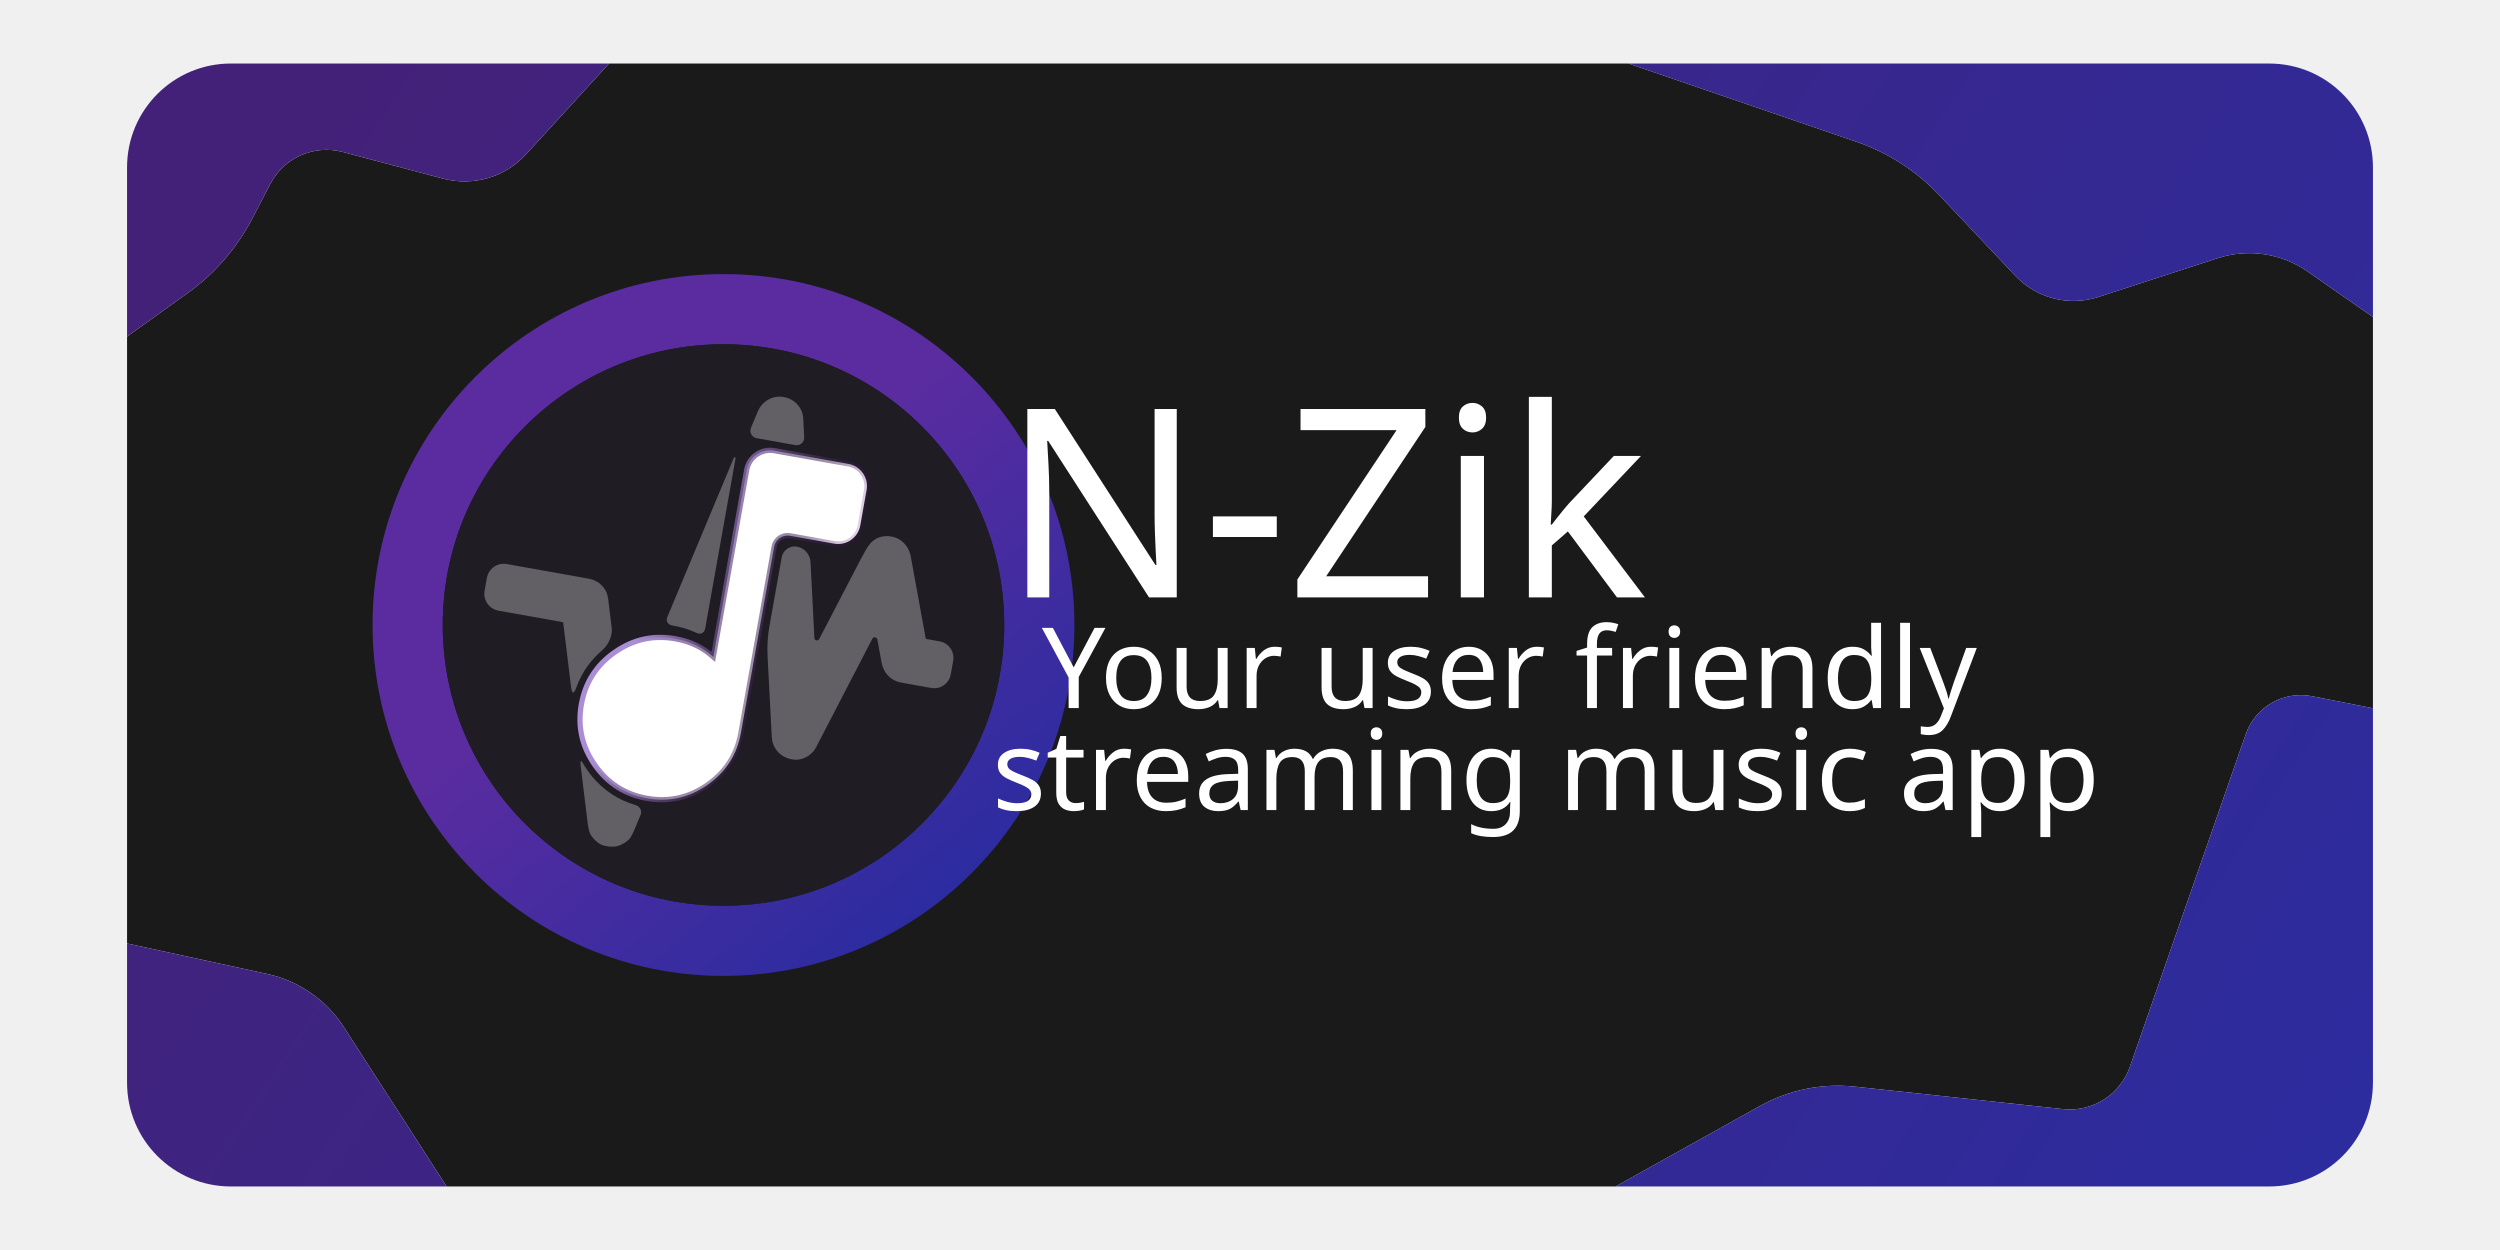
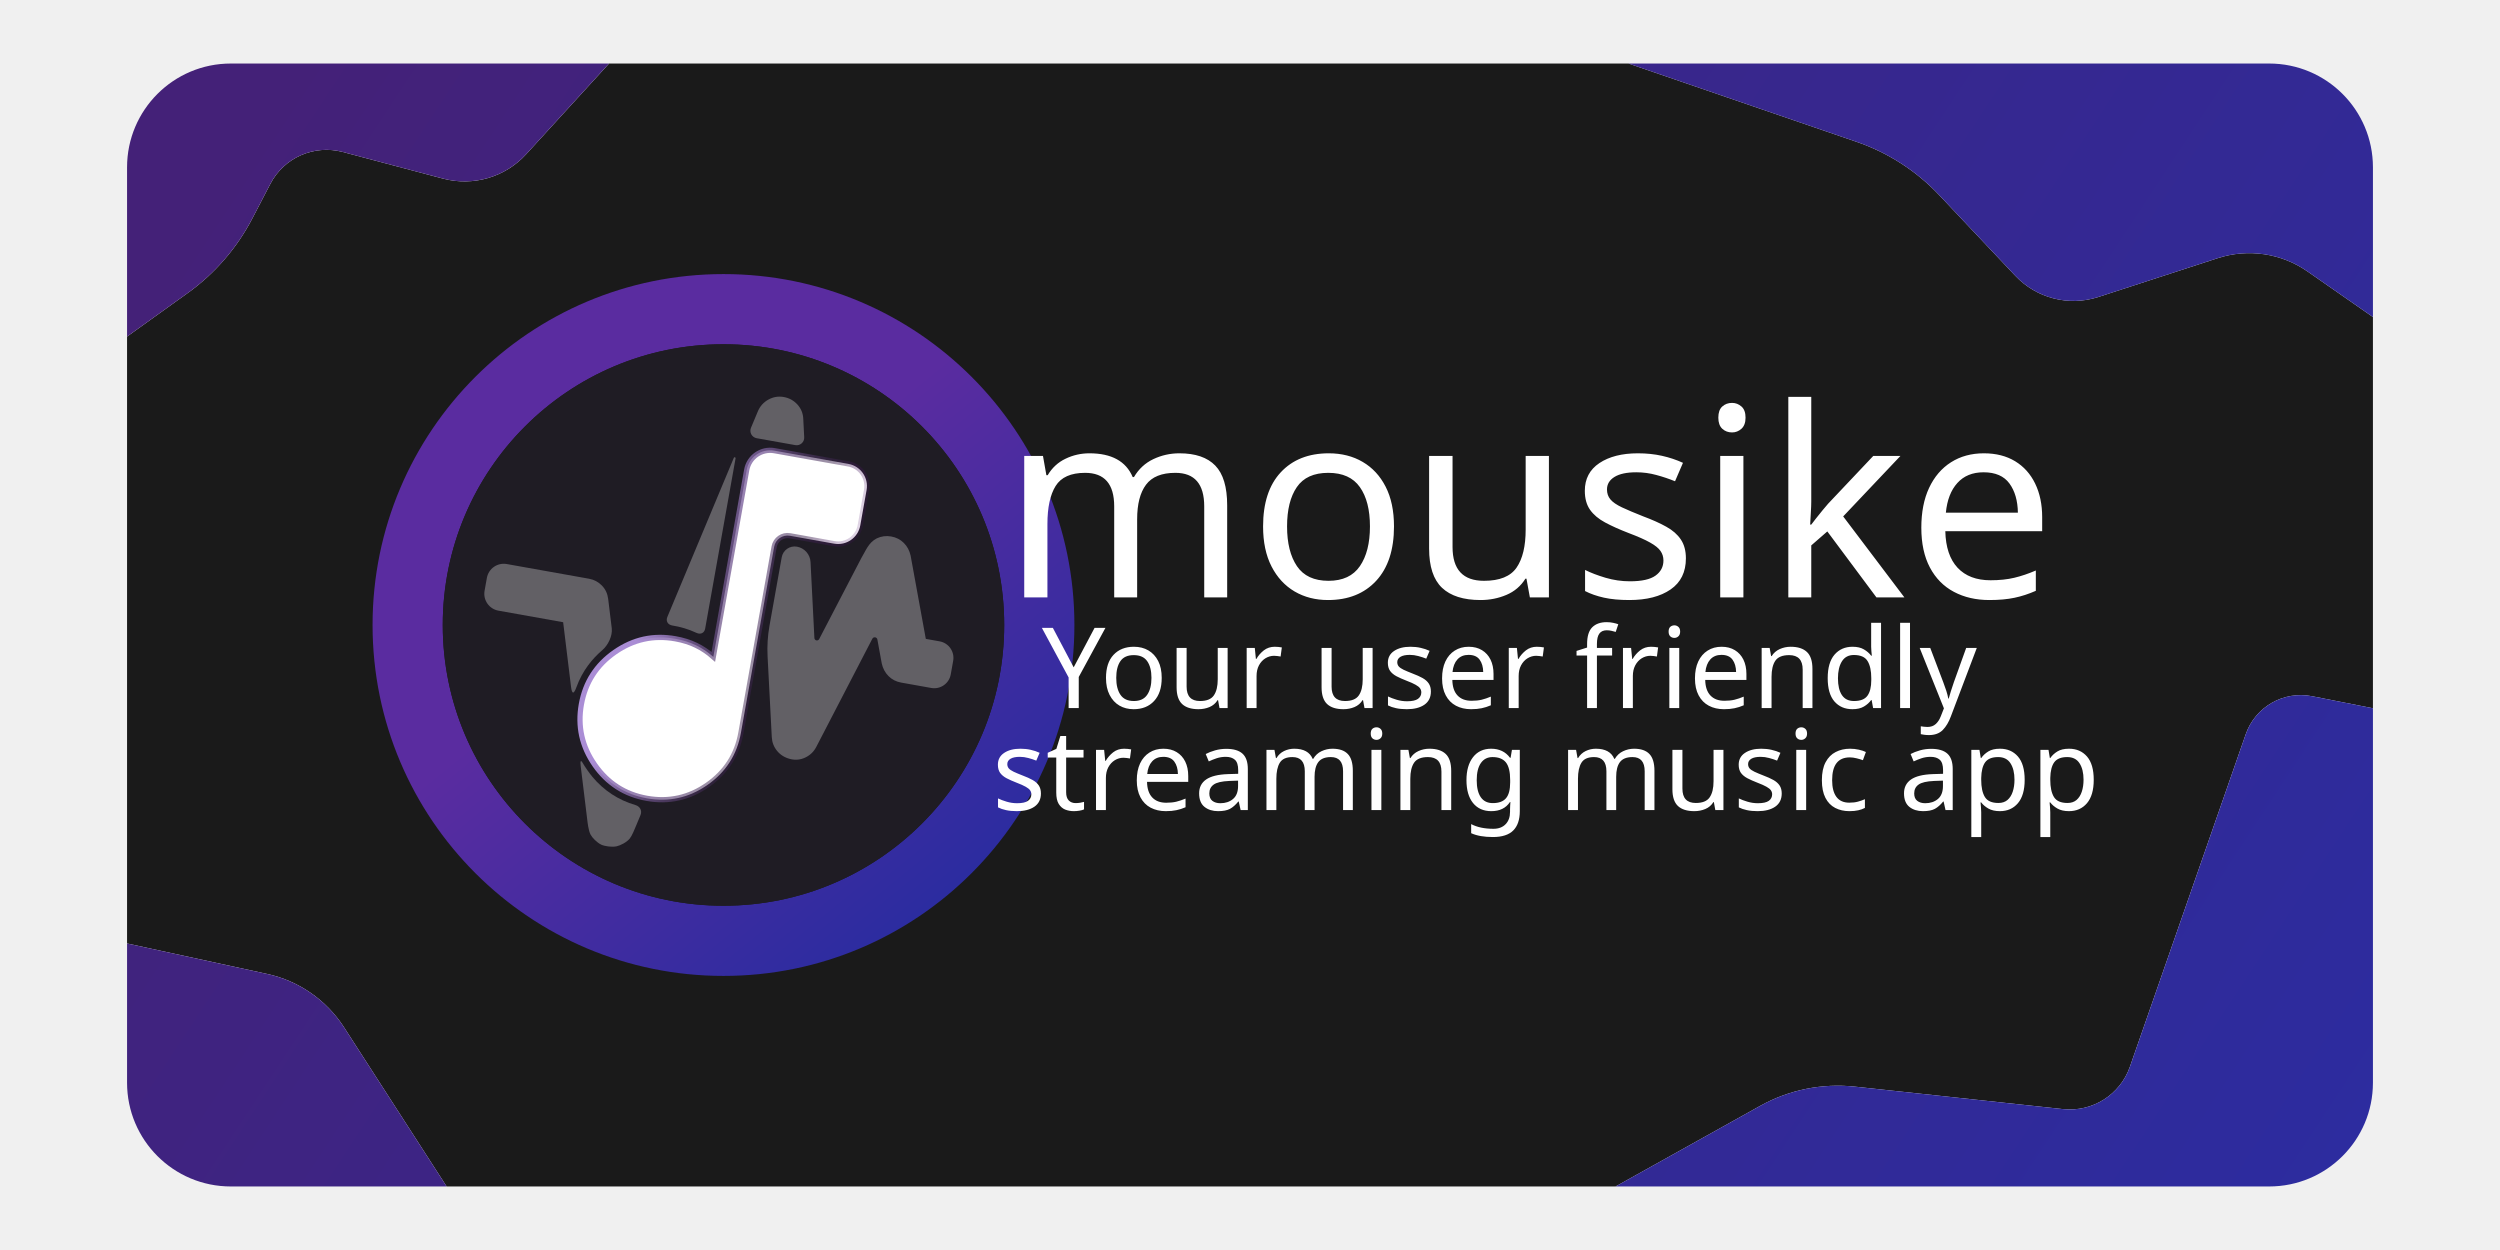
<svg xmlns="http://www.w3.org/2000/svg" xmlns:xlink="http://www.w3.org/1999/xlink" width="640" height="320" viewBox="0 0 640 320" version="1.1" id="svg1">
  <defs id="defs1">
    <linearGradient id="linearGradient18">
      <stop style="stop-color:#442178;stop-opacity:1" offset="0" id="stop19" />
      <stop style="stop-color:#2c2ca0;stop-opacity:1" offset="1" id="stop20" />
    </linearGradient>
    <linearGradient id="linearGradient17">
      <stop style="stop-color:#5a2ca0;stop-opacity:1" offset="0" id="stop17" />
      <stop style="stop-color:#2c2ca0;stop-opacity:1" offset="1" id="stop18" />
    </linearGradient>
    <linearGradient xlink:href="#linearGradient17" id="linearGradient19" gradientUnits="userSpaceOnUse" x1="76.957" y1="94.154" x2="151.373" y2="185.795" gradientTransform="matrix(0.8983534,0,0,0.8983534,95.37586,70.16465)" />
    <linearGradient xlink:href="#linearGradient18" id="linearGradient20" x1="84.499" y1="0" x2="595.03" y2="335.876" gradientUnits="userSpaceOnUse" />
    <linearGradient xlink:href="#linearGradient29" id="linearGradient30" x1="277.385" y1="-515.726" x2="682.614" y2="-444.274" gradientUnits="userSpaceOnUse" />
    <linearGradient id="linearGradient29">
      <stop style="stop-color:#aa8dd5;stop-opacity:1;" offset="0.201" id="stop29" />
      <stop style="stop-color:#3d254f;stop-opacity:0.498;" offset="0.708" id="stop4" />
      <stop style="stop-color:#530077;stop-opacity:0;" offset="1" id="stop30" />
    </linearGradient>
  </defs>
  <g id="layer1">
    <path d="m 155.912,16.264 -21.213,23.219 a 21.384,21.384 0 0 1 -21.273,6.244 L 87.729,38.904 a 16.199,16.199 0 0 0 -18.521,8.172 l -4.637,8.896 A 54.38,54.38 0 0 1 48.045,75.027 L 32.527,86.16 V 241.527 l 35.842,7.797 a 31.36,31.36 0 0 1 19.693,13.654 l 26.271,40.758 h 299.248 l 37.033,-20.639 a 40.755,40.755 0 0 1 24.215,-4.92 l 53.275,5.752 a 16.312,16.312 0 0 0 17.154,-10.852 l 29.65,-85.113 a 14.922,14.922 0 0 1 16.984,-9.73 l 15.578,3.078 V 81.16 L 590.713,69.488 A 26.078,26.078 0 0 0 567.744,66.09 L 537.154,76.037 A 20.473,20.473 0 0 1 515.93,70.615 L 496.438,49.951 A 52.534,52.534 0 0 0 475.281,36.309 L 416.896,16.264 Z" style="fill:#1a1a1a;stroke-width:1.796" id="path2" />
    <path d="M 114.334,303.736 88.062,262.979 a 31.36,31.36 0 0 0 -19.693,-13.654 l -35.842,-7.797 v 35.645 a 26.565,26.565 0 0 0 26.564,26.564 z" style="fill:url(#linearGradient20);stroke-width:1.999" id="path5" />
    <path d="m 607.473,181.312 -15.578,-3.078 a 14.922,14.922 0 0 0 -16.984,9.73 l -29.65,85.113 a 16.312,16.312 0 0 1 -17.154,10.852 l -53.275,-5.752 a 40.755,40.755 0 0 0 -24.215,4.92 l -37.033,20.639 H 580.908 a 26.565,26.565 0 0 0 26.564,-26.564 z" style="fill:url(#linearGradient20);stroke-width:1.999" id="path4" />
    <path d="m 416.896,16.264 58.385,20.045 a 52.534,52.534 0 0 1 21.156,13.643 l 19.492,20.664 a 20.473,20.473 0 0 0 21.225,5.422 l 30.59,-9.947 a 26.078,26.078 0 0 1 22.969,3.398 l 16.76,11.672 V 42.828 A 26.565,26.565 0 0 0 580.908,16.264 Z" style="fill:url(#linearGradient20);stroke-width:1.999" id="path3" />
    <path d="M 59.092,16.264 A 26.565,26.565 0 0 0 32.527,42.828 V 86.16 L 48.045,75.027 a 54.38,54.38 0 0 0 16.525,-19.055 l 4.637,-8.896 a 16.199,16.199 0 0 1 18.521,-8.172 l 25.697,6.822 a 21.384,21.384 0 0 0 21.273,-6.244 l 21.213,-23.219 z" style="fill:url(#linearGradient20);stroke-width:1.999" id="path1" />
    <path d="M 185.211,70.165 A 89.835,89.835 0 0 0 95.376,160 89.835,89.835 0 0 0 185.211,249.835 89.835,89.835 0 0 0 275.047,160 89.835,89.835 0 0 0 185.211,70.165 Z m 0,17.967 A 71.868,71.868 0 0 1 257.079,160 71.868,71.868 0 0 1 185.211,231.868 71.868,71.868 0 0 1 113.343,160 71.868,71.868 0 0 1 185.211,88.132 Z" style="fill:url(#linearGradient19);stroke-width:8.385" id="path61" />
    <circle style="fill:#1f1c24;stroke:none;stroke-width:3.735;stroke-dasharray:none;paint-order:stroke fill markers" id="path1-8-6" cx="185.211" cy="160" r="71.868" />
    <path d="m 586.327,-635.078 a 22.188,22.188 134.996 0 0 -22.186,22.189 v 117.328 a 227.923,227.923 83.446 0 0 5.939,51.691 l 30.936,132.855 c 2,8.667 6.302,15.818 12.969,21.484 6.667,5.667 14.651,8.865 23.984,9.531 9.333,0.667 17.667,-1.698 25,-7.031 7.333,-5.333 12.333,-12.271 15,-20.938 l 61.067,-196.411 a 4.531,4.531 178.391 0 1 8.571,-0.241 l 14.425,38.605 c 3.333,8 8.333,14.318 15,18.984 C 783.698,-442.365 791.333,-440 800,-440 h 51.671 A 28.329,28.329 135 0 0 880,-468.329 l 0,-23.341 A 28.329,28.329 45 0 0 851.671,-520 h -23.702 l -50,-133.984 c -3.333,-8 -8.333,-14.318 -15,-18.984 C 756.302,-677.635 748.667,-680 740,-680 c -8.667,0 -16.516,2.5 -23.516,7.5 -12.459,9.484 -14.558,23.794 -19.766,37.422 l -46.004,147.085 a 4.276,4.276 2.172 0 1 -8.247,-0.313 l -28.951,-125.154 a 27.908,27.908 38.488 0 0 -27.19,-21.618 z" style="opacity:0.3;fill:#ffffff" id="path17-1" transform="matrix(0.1491965,0.02664627,-0.02664626,0.1491966,99.61953,219.0728)" />
    <path d="m 261.365,-335.88 c 5.156,-29.79 18.389,-52.725 32.016,-69.315 8.179,-9.957 13.001,-26.908 9.213,-39.237 l -14.626,-47.6 c -2.667,-8.667 -7.453,-15.469 -14.453,-20.469 -7,-5 -14.849,-7.5 -23.516,-7.5 H 109 a 29,29 135 0 0 -29,29 v 22 a 29,29 45 0 0 29,29 h 111 l 32.28,105.022 c 3.789,12.328 6.888,11.794 9.085,-0.902 z" style="opacity:0.3;fill:#ffffff" id="path16" transform="matrix(0.1491965,0.02664627,-0.02664626,0.1491966,99.61953,219.0728)" />
    <path d="m 394.468,-157.451 c -29.677,-3.184 -56.704,-14.707 -79.778,-34.003 -6.195,-5.18 -15.48,-14.461 -20.669,-20.649 -3.804,-4.535 -4.675,-2.185 -2.302,5.537 l 26.013,84.617 c 2.374,7.721 5.974,20.597 10.9,26.942 3.679,4.739 13.258,11.645 21.038,13.637 6.114,1.565 18.09,1.183 25.563,-1.799 6.038,-2.41 15.863,-9.775 19.723,-16.803 3.124,-5.69 5.442,-17.436 7.187,-25.323 l 3.758,-16.985 c 1.745,-7.887 -3.405,-14.308 -11.434,-15.169 z" style="opacity:0.3;fill:#ffffff" id="path15" transform="matrix(0.1491965,0.02664627,-0.02664626,0.1491966,99.61953,219.0728)" />
    <path d="m 408.816,-461.651 c 12.866,-0.25 27.207,1.011 42.094,5.049 7.461,2.024 13.309,-1.933 13.309,-9.667 l 0,-292.228 a 1.539,1.539 6.274 0 0 -3.042,-0.334 l -63.291,284.381 c -1.68,7.549 3.2,12.95 10.93,12.799 z" style="opacity:0.3;fill:#ffffff" id="path14" transform="matrix(0.1491965,0.02664627,-0.02664626,0.1491966,98.83772,218.1167)" />
    <path d="m 520,-880 c -9.333,0 -17.667,2.984 -25,8.984 -7.333,6 -11.984,13.714 -13.984,23.047 l -6.442,28.912 a 12.829,12.829 51.28 0 0 12.522,15.619 h 66.433 a 12.72,12.72 128.481 0 0 12.392,-15.59 l -6.937,-29.957 c -2,-9.333 -6.651,-16.833 -13.984,-22.5 C 537.667,-877.151 529.333,-880 520,-880 Z" style="opacity:0.3;fill:#ffffff" id="path13" transform="matrix(0.1491965,0.02664627,-0.02664626,0.1491966,99.61953,219.0728)" />
    <path d="m 411.562,-172.031 c -37.641,0 -69.863,-13.402 -96.668,-40.207 -26.805,-26.805 -40.207,-59.027 -40.207,-96.668 0,-37.641 13.402,-69.863 40.207,-96.668 26.805,-26.805 59.027,-40.207 96.668,-40.207 13.117,0 25.236,1.568 36.357,4.705 11.121,3.137 21.814,7.842 32.08,14.115 v -320.75 a 40.258,40.258 135 0 1 40.258,-40.258 H 647.25 a 38.062,38.062 45 0 1 38.062,38.062 v 60.75 a 38.062,38.062 135 0 1 -38.062,38.062 H 571.406 A 22.969,22.969 135 0 0 548.438,-628.125 v 319.219 c 0,37.641 -13.402,69.863 -40.207,96.668 -26.805,26.805 -59.027,40.207 -96.668,40.207 z" id="path1-6" style="fill:#ffffff;stroke:url(#linearGradient30);stroke-width:8.837;stroke-dasharray:none;stroke-opacity:1" transform="matrix(0.1491965,0.02664627,-0.02664626,0.1491966,99.61953,219.0728)" />
    <text xml:space="preserve" style="font-style:normal;font-variant:normal;font-weight:normal;font-stretch:normal;font-size:67.566px;font-family:Rubik;-inkscape-font-specification:Rubik;fill:#ffffff;stroke-width:3.166" x="256.452" y="152.935" id="text3">
-       <tspan id="tspan3" x="256.452" y="152.935" style="stroke-width:3.166">N-Zik</tspan>
+       <tspan id="tspan3" x="256.452" y="152.935" style="stroke-width:3.166">mousike</tspan>
    </text>
    <text xml:space="preserve" style="font-style:normal;font-variant:normal;font-weight:normal;font-stretch:normal;font-size:28.747px;font-family:Rubik;-inkscape-font-specification:Rubik;text-align:start;text-anchor:start;fill:#ffffff;stroke-width:1.796" x="266.724" y="181.273" id="text4">
      <tspan x="266.724" y="181.273" id="tspan5" style="font-size:28.747px;stroke-width:1.796">Your user friendly</tspan>
    </text>
    <text xml:space="preserve" style="font-style:normal;font-variant:normal;font-weight:normal;font-stretch:normal;font-size:28.747px;font-family:Rubik;-inkscape-font-specification:Rubik;text-align:start;text-anchor:start;fill:#ffffff;stroke-width:1.796" x="253.992" y="207.376" id="text6">
      <tspan id="tspan6" x="253.992" y="207.376" style="stroke-width:1.796">streaming music app</tspan>
    </text>
    <rect style="fill:none;stroke-width:1.796" id="rect6-6" width="574.946" height="287.473" x="32.527" y="16.263" />
  </g>
</svg>
